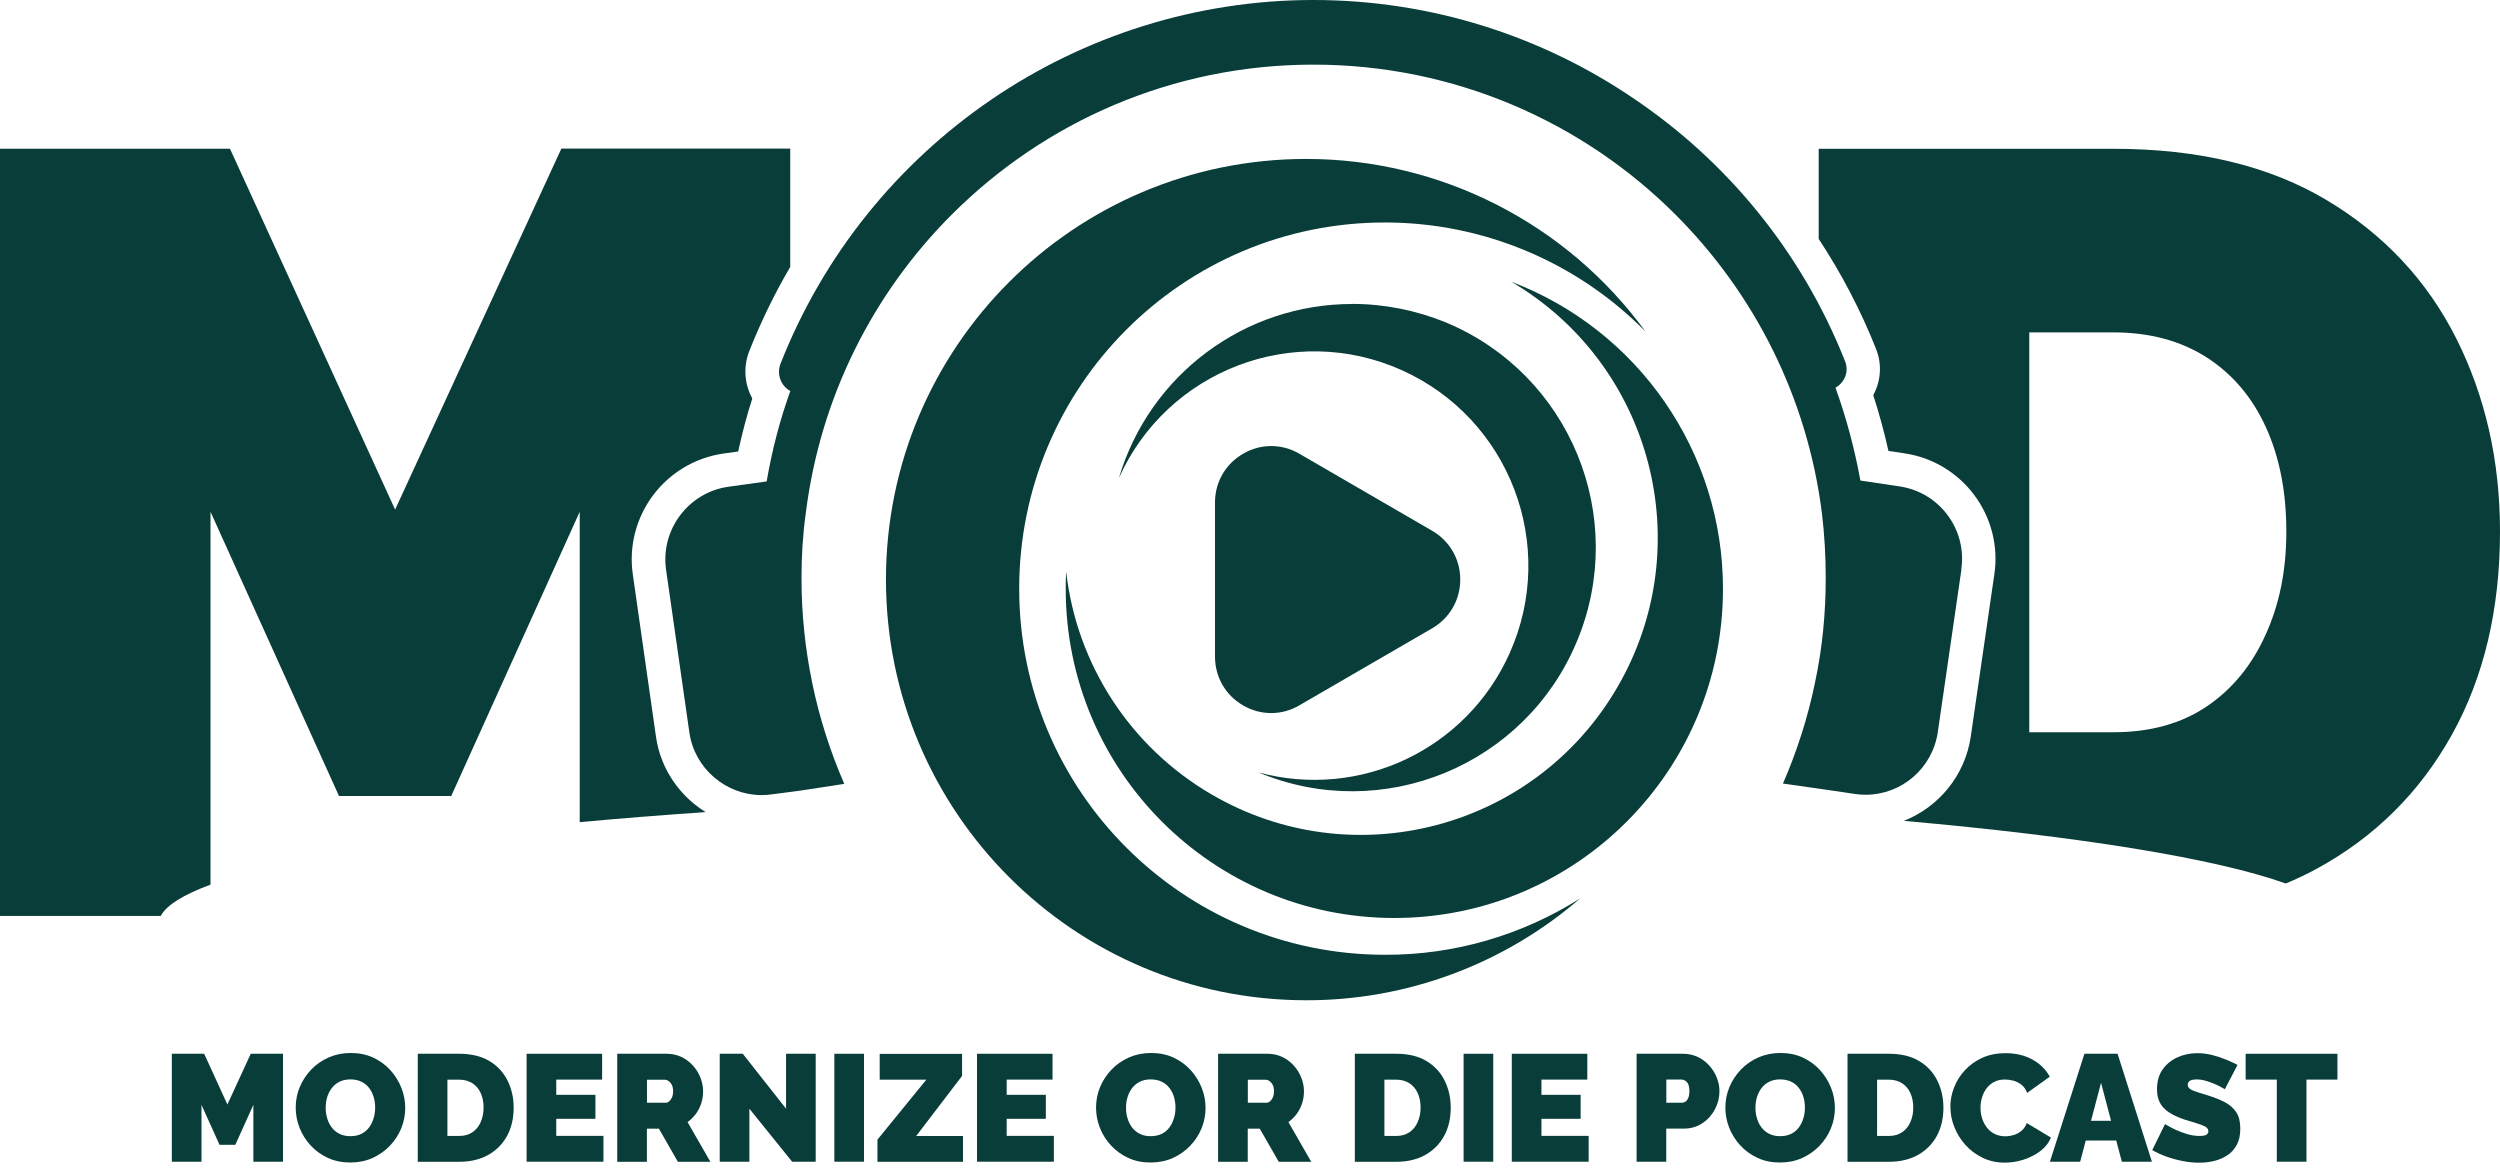
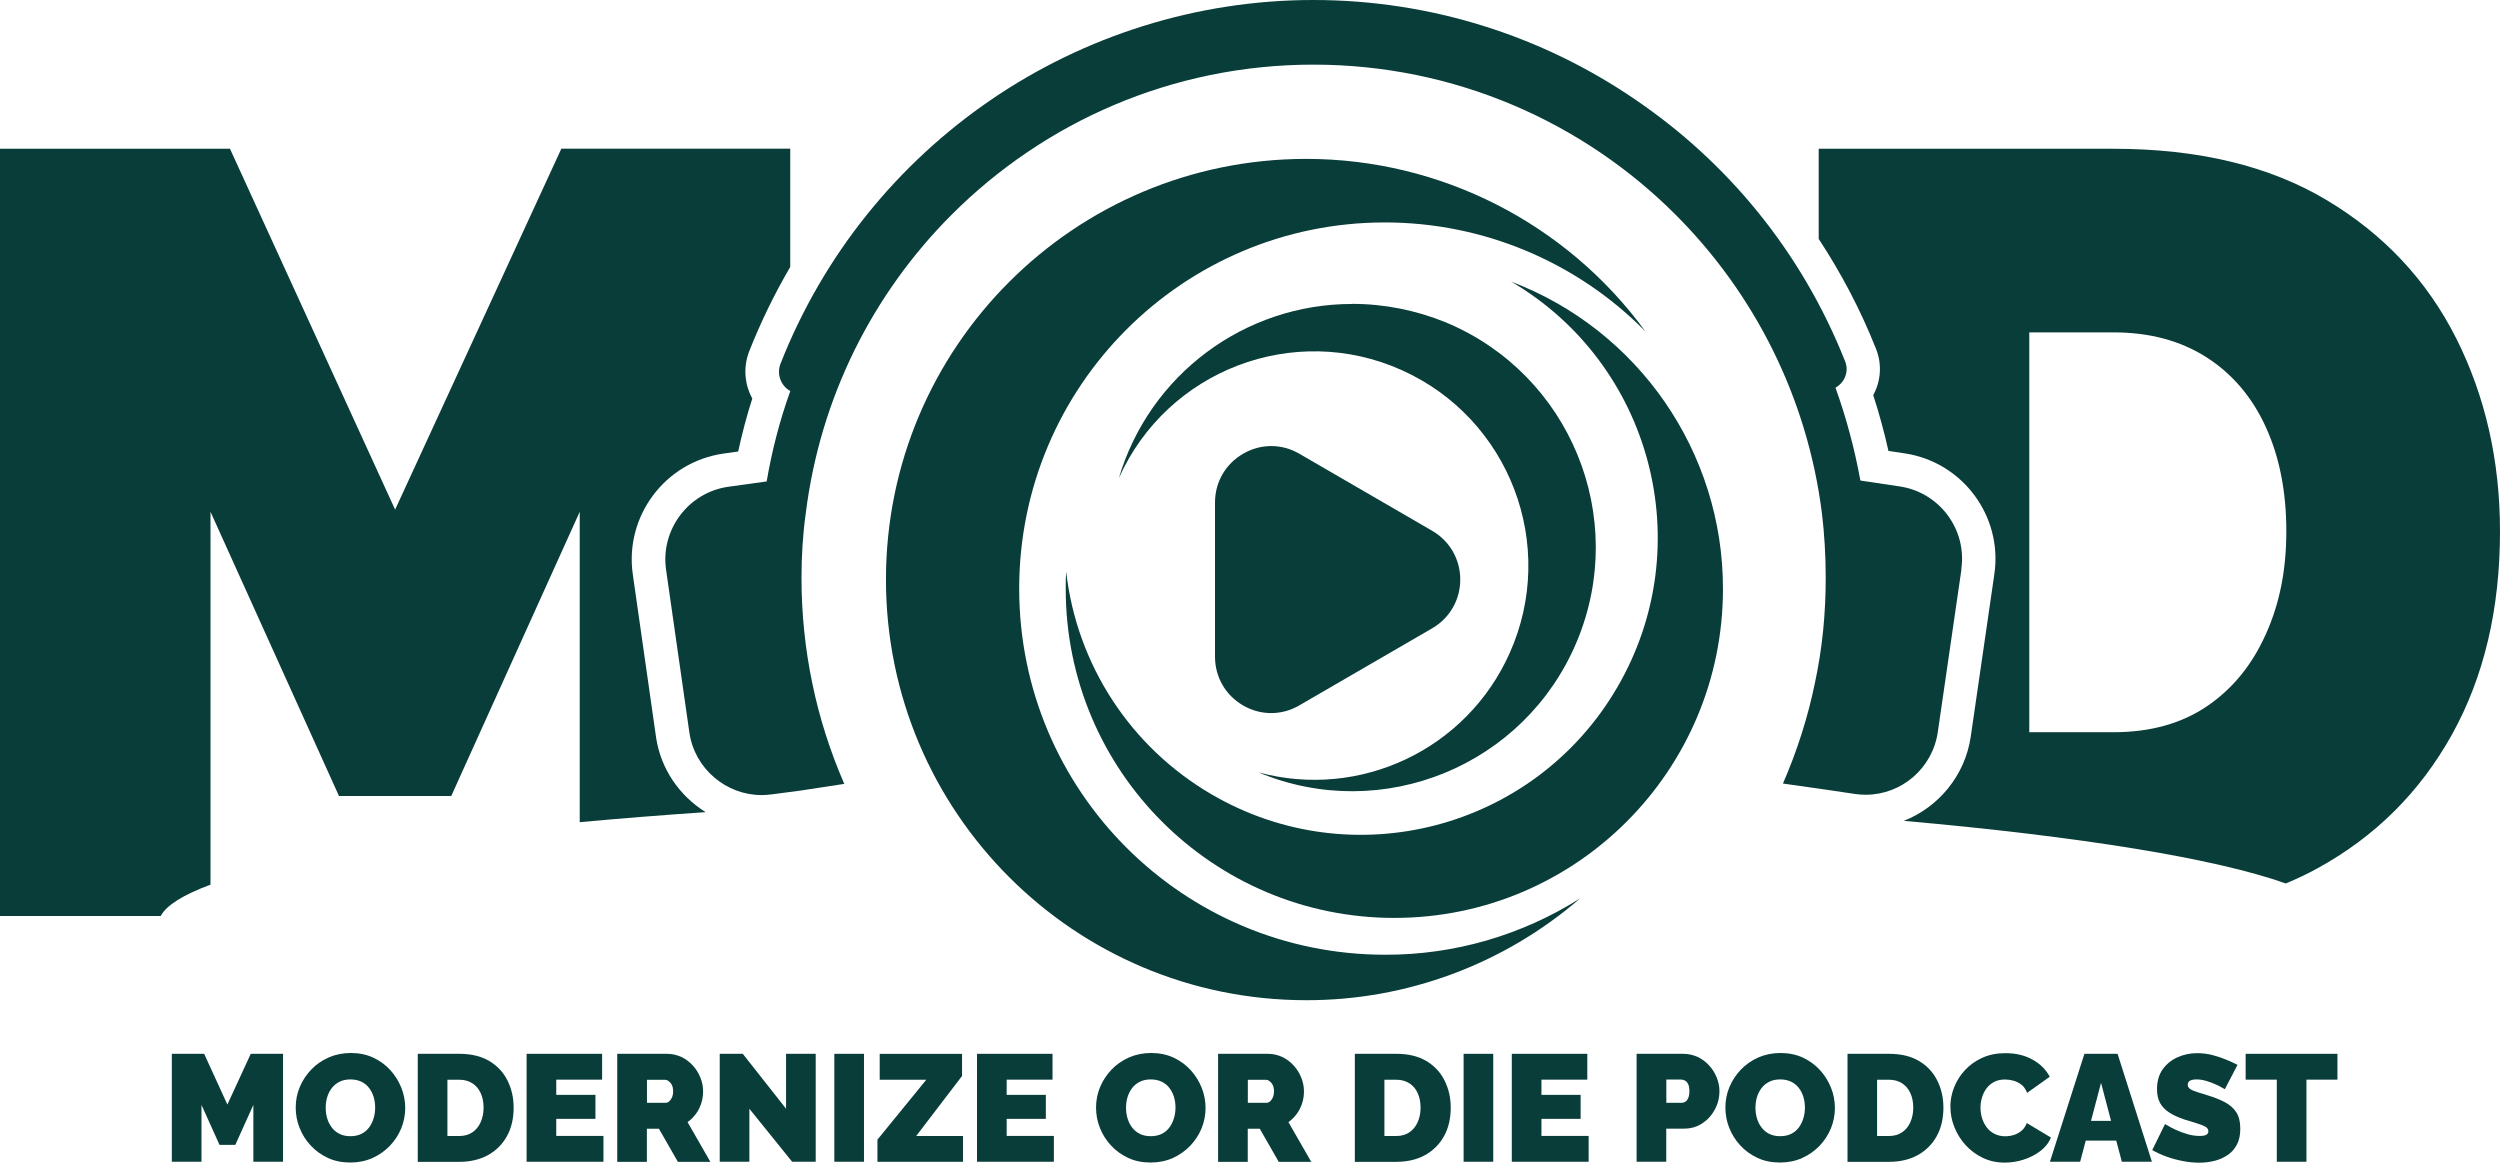
- <svg xmlns="http://www.w3.org/2000/svg" width="400" height="187" viewBox="0 0 400 187" fill="none">
-   <path d="M40.538 185.873V176.776L37.651 183.17H35.125L32.238 176.776V185.873H27.493V168.602H32.666L36.381 176.722L40.123 168.602H45.282V185.873H40.538Z" fill="#093D39" />
-   <path d="M56.028 186.002C54.718 186.002 53.529 185.761 52.46 185.266C51.39 184.771 50.468 184.102 49.706 183.273C48.931 182.443 48.343 181.494 47.929 180.45C47.514 179.407 47.314 178.323 47.314 177.199C47.314 176.075 47.528 174.952 47.969 173.908C48.41 172.865 49.025 171.942 49.8 171.125C50.575 170.309 51.524 169.667 52.593 169.186C53.676 168.717 54.852 168.477 56.135 168.477C57.418 168.477 58.635 168.717 59.704 169.212C60.773 169.707 61.682 170.376 62.457 171.219C63.219 172.062 63.807 173.012 64.221 174.055C64.635 175.099 64.836 176.182 64.836 177.279C64.836 178.376 64.622 179.5 64.195 180.544C63.767 181.587 63.152 182.51 62.377 183.326C61.588 184.142 60.666 184.798 59.597 185.28C58.528 185.761 57.338 186.002 56.042 186.002H56.028ZM52.112 177.253C52.112 177.841 52.192 178.403 52.353 178.938C52.513 179.487 52.754 179.968 53.088 180.397C53.409 180.825 53.823 181.173 54.317 181.413C54.812 181.668 55.4 181.788 56.082 181.788C56.763 181.788 57.351 181.654 57.859 181.4C58.367 181.146 58.768 180.785 59.089 180.343C59.41 179.902 59.637 179.407 59.797 178.858C59.958 178.31 60.025 177.761 60.025 177.186C60.025 176.611 59.944 176.049 59.784 175.514C59.623 174.978 59.383 174.497 59.049 174.069C58.728 173.641 58.314 173.306 57.806 173.065C57.298 172.824 56.723 172.704 56.055 172.704C55.387 172.704 54.785 172.838 54.291 173.092C53.796 173.346 53.382 173.694 53.061 174.122C52.74 174.55 52.5 175.045 52.339 175.58C52.179 176.116 52.112 176.677 52.112 177.253Z" fill="#093D39" />
-   <path d="M66.842 185.873V168.602H73.484C75.396 168.602 76.999 168.99 78.283 169.752C79.566 170.515 80.541 171.558 81.196 172.869C81.851 174.18 82.185 175.625 82.185 177.217C82.185 178.97 81.824 180.495 81.103 181.793C80.381 183.09 79.365 184.094 78.069 184.816C76.759 185.525 75.235 185.886 73.484 185.886H66.842V185.873ZM77.374 177.217C77.374 176.321 77.213 175.545 76.906 174.876C76.599 174.207 76.157 173.685 75.569 173.311C74.981 172.936 74.286 172.749 73.484 172.749H71.587V181.752H73.484C74.313 181.752 75.008 181.552 75.583 181.164C76.157 180.776 76.599 180.241 76.906 179.545C77.213 178.849 77.374 178.087 77.374 177.217Z" fill="#093D39" />
-   <path d="M96.552 181.739V185.873H84.256V168.602H96.338V172.735H89.001V175.17H95.269V179.01H89.001V181.739H96.565H96.552Z" fill="#093D39" />
-   <path d="M98.758 185.873V168.602H106.684C107.526 168.602 108.301 168.775 109.022 169.11C109.731 169.444 110.346 169.913 110.867 170.488C111.388 171.063 111.789 171.705 112.07 172.428C112.35 173.137 112.497 173.859 112.497 174.595C112.497 175.264 112.404 175.906 112.203 176.521C112.003 177.137 111.722 177.699 111.348 178.207C110.974 178.716 110.533 179.157 110.011 179.532L113.66 185.886H108.461L105.427 180.588H103.503V185.886H98.758V185.873ZM103.503 176.441H106.496C106.697 176.441 106.871 176.374 107.058 176.227C107.231 176.08 107.392 175.866 107.512 175.598C107.632 175.317 107.699 174.996 107.699 174.595C107.699 174.194 107.632 173.859 107.499 173.592C107.365 173.324 107.191 173.123 106.991 172.976C106.79 172.829 106.59 172.762 106.389 172.762H103.516V176.455L103.503 176.441Z" fill="#093D39" />
-   <path d="M119.901 177.378V185.873H115.156V168.602H118.845L125.768 177.391V168.602H130.513V185.873H126.744L119.888 177.378H119.901Z" fill="#093D39" />
-   <path d="M133.493 185.873V168.602H138.238V185.873H133.493Z" fill="#093D39" />
-   <path d="M140.378 182.357L148.21 172.751H140.752V168.617H153.93V172.149L146.593 181.755H154.077V185.889H140.391V182.357H140.378Z" fill="#093D39" />
-   <path d="M168.617 181.739V185.873H156.321V168.602H168.404V172.735H161.066V175.17H167.334V179.01H161.066V181.739H168.631H168.617Z" fill="#093D39" />
-   <path d="M184.081 186.002C182.772 186.002 181.582 185.761 180.513 185.266C179.444 184.771 178.521 184.102 177.76 183.273C176.984 182.443 176.396 181.494 175.982 180.45C175.568 179.407 175.367 178.323 175.367 177.199C175.367 176.075 175.581 174.952 176.022 173.908C176.463 172.865 177.078 171.942 177.853 171.125C178.628 170.309 179.577 169.667 180.647 169.186C181.729 168.717 182.905 168.477 184.188 168.477C185.471 168.477 186.688 168.717 187.757 169.212C188.826 169.707 189.735 170.376 190.51 171.219C191.272 172.062 191.86 173.012 192.274 174.055C192.689 175.099 192.889 176.182 192.889 177.279C192.889 178.376 192.675 179.5 192.248 180.544C191.82 181.587 191.205 182.51 190.43 183.326C189.641 184.142 188.719 184.798 187.65 185.28C186.581 185.761 185.391 186.002 184.095 186.002H184.081ZM180.165 177.253C180.165 177.841 180.246 178.403 180.406 178.938C180.566 179.487 180.807 179.968 181.141 180.397C181.462 180.825 181.876 181.173 182.371 181.413C182.865 181.668 183.453 181.788 184.135 181.788C184.817 181.788 185.405 181.654 185.912 181.4C186.42 181.146 186.821 180.785 187.142 180.343C187.463 179.902 187.69 179.407 187.85 178.858C188.011 178.31 188.078 177.761 188.078 177.186C188.078 176.611 187.997 176.049 187.837 175.514C187.677 174.978 187.436 174.497 187.102 174.069C186.781 173.641 186.367 173.306 185.859 173.065C185.351 172.824 184.776 172.704 184.108 172.704C183.44 172.704 182.838 172.838 182.344 173.092C181.849 173.346 181.435 173.694 181.114 174.122C180.794 174.55 180.553 175.045 180.393 175.58C180.232 176.116 180.165 176.677 180.165 177.253Z" fill="#093D39" />
-   <path d="M194.895 185.873V168.602H202.82C203.662 168.602 204.437 168.775 205.159 169.11C205.868 169.444 206.482 169.913 207.004 170.488C207.525 171.063 207.926 171.705 208.206 172.428C208.487 173.137 208.634 173.859 208.634 174.595C208.634 175.264 208.541 175.906 208.34 176.521C208.14 177.137 207.859 177.699 207.485 178.207C207.111 178.716 206.669 179.157 206.148 179.532L209.797 185.886H204.598L201.564 180.588H199.639V185.886H194.895V185.873ZM199.639 176.441H202.633C202.834 176.441 203.007 176.374 203.194 176.227C203.368 176.08 203.529 175.866 203.649 175.598C203.769 175.317 203.836 174.996 203.836 174.595C203.836 174.194 203.769 173.859 203.636 173.592C203.502 173.324 203.328 173.123 203.128 172.976C202.927 172.829 202.727 172.762 202.526 172.762H199.653V176.455L199.639 176.441Z" fill="#093D39" />
-   <path d="M216.773 185.873V168.602H223.416C225.327 168.602 226.931 168.99 228.214 169.752C229.497 170.515 230.473 171.558 231.128 172.869C231.783 174.18 232.117 175.625 232.117 177.217C232.117 178.97 231.756 180.495 231.034 181.793C230.313 183.09 229.297 184.094 228 184.816C226.691 185.525 225.167 185.886 223.416 185.886H216.773V185.873ZM227.292 177.217C227.292 176.321 227.132 175.545 226.824 174.876C226.517 174.207 226.076 173.685 225.488 173.311C224.9 172.936 224.205 172.749 223.403 172.749H221.505V181.752H223.403C224.231 181.752 224.926 181.552 225.501 181.164C226.076 180.776 226.517 180.241 226.824 179.545C227.132 178.849 227.292 178.087 227.292 177.217Z" fill="#093D39" />
-   <path d="M234.176 185.873V168.602H238.92V185.873H234.176Z" fill="#093D39" />
-   <path d="M254.184 181.739V185.873H241.888V168.602H253.97V172.735H246.632V175.17H252.901V179.01H246.632V181.739H254.197H254.184Z" fill="#093D39" />
-   <path d="M261.855 185.873V168.602H269.3C270.142 168.602 270.917 168.775 271.639 169.11C272.347 169.444 272.962 169.913 273.483 170.488C274.005 171.063 274.406 171.705 274.686 172.428C274.967 173.137 275.114 173.859 275.114 174.595C275.114 175.612 274.873 176.588 274.392 177.485C273.911 178.394 273.256 179.13 272.401 179.706C271.545 180.281 270.556 180.575 269.42 180.575H266.6V185.873H261.855ZM266.6 176.441H269.1C269.3 176.441 269.474 176.388 269.661 176.267C269.835 176.16 269.995 175.96 270.115 175.679C270.236 175.398 270.302 175.036 270.302 174.582C270.302 174.1 270.236 173.712 270.102 173.444C269.968 173.177 269.795 172.99 269.594 172.883C269.394 172.776 269.193 172.722 268.993 172.722H266.614V176.414L266.6 176.441Z" fill="#093D39" />
-   <path d="M284.777 186.002C283.467 186.002 282.277 185.761 281.208 185.266C280.139 184.771 279.217 184.102 278.455 183.273C277.68 182.443 277.092 181.494 276.677 180.45C276.263 179.407 276.062 178.323 276.062 177.199C276.062 176.075 276.276 174.952 276.717 173.908C277.158 172.865 277.773 171.942 278.548 171.125C279.324 170.309 280.273 169.667 281.342 169.186C282.424 168.717 283.601 168.477 284.884 168.477C286.167 168.477 287.383 168.717 288.452 169.212C289.521 169.707 290.43 170.376 291.206 171.219C291.967 172.062 292.555 173.012 292.97 174.055C293.384 175.099 293.585 176.182 293.585 177.279C293.585 178.376 293.371 179.5 292.943 180.544C292.515 181.587 291.901 182.51 291.125 183.326C290.337 184.142 289.415 184.798 288.345 185.28C287.276 185.761 286.087 186.002 284.79 186.002H284.777ZM280.874 177.253C280.874 177.841 280.954 178.403 281.115 178.938C281.275 179.487 281.516 179.968 281.85 180.397C282.17 180.825 282.585 181.173 283.079 181.413C283.574 181.668 284.162 181.788 284.844 181.788C285.525 181.788 286.113 181.654 286.621 181.4C287.129 181.146 287.53 180.785 287.851 180.343C288.172 179.902 288.399 179.407 288.559 178.858C288.72 178.31 288.786 177.761 288.786 177.186C288.786 176.611 288.706 176.049 288.546 175.514C288.385 174.978 288.145 174.497 287.811 174.069C287.49 173.641 287.076 173.306 286.568 173.065C286.06 172.824 285.485 172.704 284.817 172.704C284.149 172.704 283.547 172.838 283.053 173.092C282.558 173.346 282.144 173.694 281.823 174.122C281.502 174.55 281.262 175.045 281.101 175.58C280.941 176.116 280.874 176.677 280.874 177.253Z" fill="#093D39" />
-   <path d="M295.603 185.873V168.602H302.245C304.156 168.602 305.76 168.99 307.043 169.752C308.326 170.515 309.302 171.558 309.957 172.869C310.612 174.18 310.946 175.625 310.946 177.217C310.946 178.97 310.585 180.495 309.863 181.793C309.142 183.09 308.126 184.094 306.83 184.816C305.52 185.525 303.996 185.886 302.245 185.886H295.603V185.873ZM306.121 177.217C306.121 176.321 305.961 175.545 305.653 174.876C305.346 174.207 304.905 173.685 304.317 173.311C303.729 172.936 303.034 172.749 302.232 172.749H300.334V181.752H302.232C303.06 181.752 303.755 181.552 304.33 181.164C304.905 180.776 305.346 180.241 305.653 179.545C305.961 178.849 306.121 178.087 306.121 177.217Z" fill="#093D39" />
-   <path d="M312.056 177.083C312.056 176.026 312.256 174.996 312.657 173.98C313.058 172.963 313.633 172.04 314.395 171.224C315.156 170.408 316.079 169.739 317.175 169.244C318.271 168.749 319.5 168.508 320.877 168.508C322.534 168.508 323.978 168.856 325.207 169.538C326.437 170.22 327.359 171.143 327.961 172.28L324.338 174.862C324.125 174.301 323.831 173.859 323.43 173.551C323.029 173.244 322.601 173.03 322.147 172.909C321.679 172.789 321.238 172.722 320.797 172.722C320.115 172.722 319.527 172.856 319.032 173.123C318.538 173.391 318.137 173.739 317.816 174.18C317.495 174.622 317.268 175.103 317.108 175.638C316.947 176.174 316.881 176.709 316.881 177.244C316.881 177.846 316.974 178.421 317.148 178.97C317.322 179.518 317.589 180.013 317.923 180.441C318.257 180.869 318.685 181.204 319.179 181.445C319.674 181.685 320.235 181.806 320.85 181.806C321.291 181.806 321.732 181.739 322.187 181.605C322.641 181.471 323.055 181.244 323.43 180.936C323.804 180.629 324.085 180.214 324.285 179.692L328.148 182.006C327.813 182.849 327.239 183.572 326.45 184.174C325.662 184.776 324.753 185.231 323.75 185.552C322.748 185.873 321.746 186.02 320.757 186.02C319.473 186.02 318.311 185.766 317.241 185.257C316.186 184.749 315.263 184.067 314.488 183.211C313.713 182.354 313.125 181.404 312.697 180.334C312.27 179.277 312.069 178.194 312.069 177.083H312.056Z" fill="#093D39" />
-   <path d="M333.521 168.602H338.813L344.306 185.873H339.495L338.599 182.488H333.721L332.826 185.873H327.987L333.507 168.602H333.521ZM337.771 179.331L336.167 173.244L334.563 179.331H337.771Z" fill="#093D39" />
-   <path d="M356.001 174.287C355.453 173.966 354.945 173.699 354.49 173.498C354.036 173.297 353.541 173.11 353.007 172.949C352.472 172.789 351.951 172.709 351.43 172.709C351.029 172.709 350.695 172.775 350.427 172.896C350.173 173.03 350.04 173.244 350.04 173.551C350.04 173.846 350.173 174.073 350.427 174.247C350.681 174.421 351.055 174.582 351.537 174.729C352.018 174.876 352.579 175.05 353.247 175.264C354.317 175.585 355.239 175.959 356.014 176.374C356.789 176.789 357.391 177.324 357.818 177.98C358.233 178.635 358.447 179.491 358.447 180.575C358.447 181.659 358.259 182.475 357.885 183.17C357.511 183.866 357.016 184.428 356.375 184.843C355.747 185.257 355.038 185.565 354.263 185.752C353.488 185.94 352.686 186.033 351.884 186.033C351.082 186.033 350.2 185.953 349.291 185.779C348.396 185.605 347.527 185.378 346.672 185.07C345.83 184.776 345.054 184.415 344.359 184.013L346.404 179.853C347.046 180.241 347.647 180.562 348.182 180.802C348.717 181.043 349.318 181.271 349.973 181.458C350.628 181.659 351.283 181.752 351.951 181.752C352.472 181.752 352.833 181.685 353.034 181.552C353.234 181.418 353.341 181.244 353.341 181.03C353.341 180.695 353.167 180.428 352.806 180.241C352.445 180.053 351.978 179.879 351.403 179.705C350.828 179.531 350.187 179.344 349.492 179.117C348.489 178.782 347.661 178.394 347.019 177.966C346.378 177.538 345.896 177.03 345.589 176.441C345.282 175.852 345.121 175.143 345.121 174.301C345.121 173.03 345.415 171.959 346.017 171.117C346.618 170.26 347.407 169.618 348.382 169.177C349.358 168.735 350.414 168.508 351.55 168.508C352.392 168.508 353.207 168.615 353.996 168.816C354.784 169.016 355.52 169.27 356.201 169.551C356.896 169.846 357.498 170.113 358.005 170.381L355.961 174.301L356.001 174.287Z" fill="#093D39" />
-   <path d="M373.992 172.735H369.034V185.873H364.289V172.735H359.304V168.602H373.992V172.735Z" fill="#093D39" />
-   <path d="M221.612 152.764C189.281 152.764 163.072 126.556 163.072 94.194C163.072 61.832 189.255 35.597 221.586 35.597C237.25 35.597 252.259 41.872 263.272 53.042C250.629 35.704 230.46 25.43 208.995 25.43C171.853 25.43 141.754 55.557 141.754 92.736C141.754 129.914 171.853 160.042 208.995 160.042C225.074 160.068 240.658 154.276 252.821 143.747C243.491 149.647 232.665 152.804 221.612 152.764Z" fill="#093D39" />
-   <path d="M241.7 45.016C264.341 58.247 271.986 87.358 258.741 110.021C245.522 132.683 216.439 140.336 193.798 127.078C180.86 119.519 172.266 106.328 170.582 91.438C170.516 92.361 170.516 93.325 170.516 94.248C170.516 123.318 194.052 146.878 223.095 146.878C252.138 146.878 275.675 123.318 275.675 94.248C275.701 72.374 262.176 52.775 241.686 45.029" fill="#093D39" />
-   <path d="M216.346 48.638C199.118 48.638 183.922 59.956 179.017 76.505C186.755 59.221 207.017 51.475 224.272 59.221C241.54 66.967 249.279 87.248 241.54 104.519C234.657 119.918 217.616 127.985 201.35 123.583C221.198 131.878 244.026 122.5 252.313 102.606C260.599 82.74 251.23 59.889 231.356 51.595C226.611 49.655 221.519 48.625 216.36 48.625" fill="#093D39" />
-   <path d="M313.807 91.066C314.742 84.671 310.278 78.744 303.903 77.821L297.661 76.885C296.726 71.761 295.403 66.838 293.679 62.035C295.202 61.165 295.87 59.373 295.202 57.781C288.292 40.335 276.397 25.9 261.508 15.84C246.686 5.726 228.87 0 210.131 0C191.393 0 173.443 5.793 158.554 15.974C143.665 26.154 131.77 40.67 124.86 58.249C124.259 59.908 124.927 61.714 126.45 62.57C124.793 67.159 123.523 72.028 122.668 77.019H122.735L116.48 77.888C110.105 78.825 105.641 84.805 106.576 91.2L110.305 117.234C111.147 123 116.186 127.214 121.853 127.214C122.401 127.214 122.962 127.174 123.523 127.093L128.108 126.491L135.085 125.421C132.826 120.23 131.102 114.839 129.966 109.314C128.83 103.855 128.241 98.196 128.241 92.537C128.241 89.005 128.442 85.607 128.91 82.223L128.936 82.022C131.262 63.52 139.682 46.944 152.246 34.369C167.068 19.519 187.544 10.341 210.145 10.341C232.746 10.341 253.288 19.532 268.11 34.369C280.674 46.944 289.188 63.587 291.513 82.169C291.914 85.5 292.115 88.965 292.115 92.417C292.115 98.143 291.58 103.735 290.391 109.26C289.255 114.785 287.53 120.177 285.272 125.368L292.315 126.371L296.833 127.04C297.394 127.12 297.969 127.16 298.517 127.16C304.224 127.16 309.209 122.946 310.051 117.113L313.834 91.079L313.807 91.066Z" fill="#093D39" />
-   <path d="M229.149 84.926L207.885 72.591C205.078 70.959 201.71 70.959 198.904 72.591C196.083 74.223 194.399 77.14 194.399 80.404V105.06C194.399 108.325 196.083 111.241 198.904 112.873C200.307 113.689 201.844 114.091 203.381 114.091C204.931 114.091 206.468 113.689 207.885 112.86L229.149 100.525C231.956 98.893 233.64 95.977 233.64 92.726C233.64 89.475 231.956 86.558 229.149 84.926Z" fill="#093D39" />
-   <path d="M392.997 54.147C388.332 44.875 381.423 37.491 372.267 32.019C363.112 26.547 351.738 23.805 338.145 23.805H290.992V38.226C294.601 43.712 297.688 49.585 300.148 55.779C301.163 58.267 300.936 60.996 299.72 63.23C300.669 66.16 301.484 69.144 302.152 72.154L304.678 72.528C313.981 73.893 320.45 82.549 319.1 91.846L315.317 117.881C314.408 124.088 310.172 129.145 304.612 131.339C332.786 133.841 354.371 137.319 365.732 141.359C367.442 140.637 369.113 139.861 370.717 138.978C379.992 133.908 387.183 126.764 392.315 117.533C397.434 108.315 400 97.479 400 85.023C400 73.732 397.662 63.444 393.01 54.16L392.997 54.147ZM362.511 101.519C360.319 106.415 357.178 110.255 353.101 113.011C349.011 115.78 344.026 117.158 338.159 117.158H324.686V53.183H338.159C343.919 53.183 348.864 54.508 353.021 57.157C357.164 59.806 360.332 63.525 362.524 68.314C364.716 73.103 365.812 78.656 365.812 84.997C365.812 91.338 364.716 96.609 362.524 101.506L362.511 101.519Z" fill="#093D39" />
-   <path d="M33.681 141.537V81.883L54.237 127.356H72.2L92.756 81.883V131.543C99.131 130.954 105.867 130.419 112.898 129.938C108.754 127.356 105.72 123.061 104.972 117.978L101.256 91.957C99.893 82.632 106.362 73.936 115.718 72.572L118.11 72.237C118.738 69.334 119.487 66.498 120.369 63.755C119.166 61.575 118.899 58.913 119.794 56.411C119.808 56.357 119.834 56.317 119.848 56.264C121.705 51.554 123.911 47.019 126.437 42.712V23.781H89.816L63.218 81.535L36.795 23.795H0V146.553H25.715C26.637 144.814 29.364 143.142 33.694 141.537H33.681Z" fill="#093D39" />
+ <svg xmlns="http://www.w3.org/2000/svg" width="600" height="280" viewBox="0 0 600 280" fill="none">
+   <path d="M60.806 278.821V265.175L56.475 274.767H52.686L48.356 265.175V278.821H41.239V252.914H48.997L54.571 265.095L60.184 252.914H67.923V278.821H60.806Z" fill="#093D39" />
+   <path d="M84.042 279.007C82.077 279.007 80.293 278.646 78.689 277.903C77.085 277.161 75.702 276.157 74.559 274.913C73.397 273.669 72.514 272.244 71.893 270.679C71.271 269.114 70.971 267.488 70.971 265.803C70.971 264.117 71.291 262.431 71.953 260.866C72.615 259.301 73.537 257.916 74.7 256.692C75.862 255.468 77.286 254.505 78.89 253.782C80.514 253.08 82.278 252.719 84.203 252.719C86.127 252.719 87.951 253.08 89.555 253.822C91.159 254.565 92.522 255.568 93.685 256.833C94.828 258.097 95.71 259.522 96.332 261.087C96.953 262.652 97.254 264.278 97.254 265.923C97.254 267.569 96.933 269.254 96.291 270.82C95.65 272.385 94.728 273.769 93.565 274.994C92.382 276.218 90.999 277.201 89.395 277.923C87.791 278.646 86.007 279.007 84.062 279.007H84.042ZM78.168 265.883C78.168 266.766 78.288 267.609 78.529 268.411C78.769 269.234 79.13 269.957 79.632 270.599C80.113 271.241 80.734 271.763 81.476 272.124C82.218 272.505 83.1 272.686 84.122 272.686C85.145 272.686 86.027 272.485 86.789 272.104C87.55 271.723 88.152 271.181 88.633 270.519C89.114 269.856 89.455 269.114 89.696 268.291C89.936 267.468 90.037 266.646 90.037 265.783C90.037 264.92 89.916 264.077 89.676 263.274C89.435 262.472 89.074 261.749 88.573 261.107C88.092 260.465 87.47 259.963 86.709 259.602C85.947 259.241 85.085 259.06 84.082 259.06C83.08 259.06 82.178 259.261 81.436 259.642C80.694 260.023 80.073 260.545 79.591 261.187C79.11 261.829 78.749 262.572 78.509 263.375C78.268 264.177 78.168 265.02 78.168 265.883Z" fill="#093D39" />
+   <path d="M100.261 278.821V252.914H110.225C113.092 252.914 115.497 253.496 117.422 254.64C119.347 255.784 120.81 257.349 121.792 259.316C122.775 261.282 123.276 263.449 123.276 265.837C123.276 268.466 122.735 270.754 121.652 272.701C120.569 274.647 119.046 276.152 117.101 277.236C115.136 278.299 112.851 278.841 110.225 278.841H100.261V278.821ZM116.059 265.837C116.059 264.493 115.818 263.329 115.357 262.326C114.896 261.322 114.234 260.54 113.352 259.978C112.47 259.416 111.428 259.135 110.225 259.135H107.378V272.64H110.225C111.468 272.64 112.51 272.339 113.372 271.757C114.234 271.175 114.896 270.373 115.357 269.329C115.818 268.286 116.059 267.142 116.059 265.837Z" fill="#093D39" />
+   <path d="M144.828 272.62V278.821H126.384V252.914H144.507V259.115H133.501V262.767H142.903V268.526H133.501V272.62H144.848H144.828Z" fill="#093D39" />
+   <path d="M148.136 278.821V252.914H160.024C161.287 252.914 162.45 253.175 163.533 253.677C164.595 254.178 165.517 254.881 166.299 255.744C167.081 256.606 167.683 257.57 168.104 258.653C168.525 259.717 168.745 260.801 168.745 261.904C168.745 262.908 168.605 263.871 168.304 264.794C168.003 265.717 167.582 266.56 167.021 267.322C166.46 268.085 165.798 268.747 165.016 269.309L170.489 278.841H162.691L158.14 270.894H155.253V278.841H148.136V278.821ZM155.253 264.674H159.744C160.044 264.674 160.305 264.573 160.586 264.352C160.846 264.132 161.087 263.811 161.267 263.409C161.448 262.988 161.548 262.506 161.548 261.904C161.548 261.302 161.448 260.801 161.247 260.399C161.047 259.998 160.786 259.697 160.485 259.476C160.185 259.255 159.884 259.155 159.583 259.155H155.273V264.694L155.253 264.674Z" fill="#093D39" />
+   <path d="M179.851 266.078V278.821H172.734V252.914H178.268L188.653 266.098V252.914H195.77V278.821H190.116L179.831 266.078H179.851Z" fill="#093D39" />
+   <path d="M200.24 278.821V252.914H207.357V278.821H200.24Z" fill="#093D39" />
+   <path d="M210.565 273.539L222.314 259.131H211.127V252.93H230.894V258.227L219.888 272.636H231.115V278.837H210.585V273.539H210.565Z" fill="#093D39" />
+   <path d="M252.927 272.62V278.821H234.482V252.914H252.606V259.115H241.6V262.767H251.002V268.526H241.6V272.62H252.947H252.927Z" fill="#093D39" />
+   <path d="M276.122 279.007C274.157 279.007 272.373 278.646 270.769 277.903C269.165 277.161 267.782 276.157 266.639 274.913C265.477 273.669 264.594 272.244 263.973 270.679C263.351 269.114 263.051 267.488 263.051 265.803C263.051 264.117 263.372 262.431 264.033 260.866C264.695 259.301 265.617 257.916 266.78 256.692C267.943 255.468 269.366 254.505 270.97 253.782C272.594 253.08 274.358 252.719 276.283 252.719C278.207 252.719 280.032 253.08 281.635 253.822C283.239 254.565 284.602 255.568 285.765 256.833C286.908 258.097 287.79 259.522 288.412 261.087C289.033 262.652 289.334 264.278 289.334 265.923C289.334 267.569 289.013 269.254 288.372 270.82C287.73 272.385 286.808 273.769 285.645 274.994C284.462 276.218 283.079 277.201 281.475 277.923C279.871 278.646 278.087 279.007 276.142 279.007H276.122ZM270.248 265.883C270.248 266.766 270.368 267.609 270.609 268.411C270.849 269.234 271.21 269.957 271.712 270.599C272.193 271.241 272.814 271.763 273.556 272.124C274.298 272.505 275.18 272.686 276.202 272.686C277.225 272.686 278.107 272.485 278.869 272.104C279.631 271.723 280.232 271.181 280.713 270.519C281.194 269.856 281.535 269.114 281.776 268.291C282.016 267.468 282.117 266.646 282.117 265.783C282.117 264.92 281.996 264.077 281.756 263.274C281.515 262.472 281.154 261.749 280.653 261.107C280.172 260.465 279.55 259.963 278.789 259.602C278.027 259.241 277.165 259.06 276.162 259.06C275.16 259.06 274.258 259.261 273.516 259.642C272.774 260.023 272.153 260.545 271.671 261.187C271.19 261.829 270.829 262.572 270.589 263.375C270.348 264.177 270.248 265.02 270.248 265.883Z" fill="#093D39" />
+   <path d="M292.342 278.821V252.914H304.23C305.493 252.914 306.656 253.175 307.739 253.677C308.801 254.178 309.724 254.881 310.505 255.744C311.287 256.606 311.889 257.57 312.31 258.653C312.731 259.717 312.951 260.801 312.951 261.904C312.951 262.908 312.811 263.871 312.51 264.794C312.209 265.717 311.788 266.56 311.227 267.322C310.666 268.085 310.004 268.747 309.222 269.309L314.695 278.841H306.897L302.346 270.894H299.459V278.841H292.342V278.821ZM299.459 264.674H303.95C304.25 264.674 304.511 264.573 304.792 264.352C305.052 264.132 305.293 263.811 305.473 263.409C305.654 262.988 305.754 262.506 305.754 261.904C305.754 261.302 305.654 260.801 305.453 260.399C305.253 259.998 304.992 259.697 304.691 259.476C304.391 259.255 304.09 259.155 303.789 259.155H299.479V264.694L299.459 264.674Z" fill="#093D39" />
+   <path d="M325.16 278.821V252.914H335.124C337.991 252.914 340.397 253.496 342.321 254.64C344.246 255.784 345.709 257.349 346.692 259.316C347.674 261.282 348.175 263.449 348.175 265.837C348.175 268.466 347.634 270.754 346.551 272.701C345.469 274.647 343.945 276.152 342.001 277.236C340.036 278.299 337.75 278.841 335.124 278.841H325.16V278.821ZM340.938 265.837C340.938 264.493 340.697 263.329 340.236 262.326C339.775 261.322 339.114 260.54 338.232 259.978C337.349 259.416 336.307 259.135 335.104 259.135H332.257V272.64H335.104C336.347 272.64 337.39 272.339 338.252 271.757C339.114 271.175 339.775 270.373 340.236 269.329C340.697 268.286 340.938 267.142 340.938 265.837Z" fill="#093D39" />
+   <path d="M351.264 278.821V252.914H358.381V278.821H351.264Z" fill="#093D39" />
+   <path d="M381.275 272.62V278.821H362.831V252.914H380.955V259.115H369.948V262.767H379.351V268.526H369.948V272.62H381.295H381.275Z" fill="#093D39" />
+   <path d="M392.783 278.821V252.914H403.95C405.213 252.914 406.376 253.175 407.458 253.677C408.521 254.178 409.443 254.881 410.225 255.744C411.007 256.606 411.608 257.57 412.029 258.653C412.45 259.717 412.671 260.801 412.671 261.904C412.671 263.429 412.31 264.894 411.588 266.239C410.867 267.603 409.884 268.707 408.601 269.57C407.318 270.433 405.835 270.874 404.13 270.874H399.9V278.821H392.783ZM399.9 264.674H403.649C403.95 264.674 404.211 264.593 404.491 264.413C404.752 264.252 404.993 263.951 405.173 263.53C405.353 263.108 405.454 262.566 405.454 261.884C405.454 261.162 405.353 260.58 405.153 260.178C404.952 259.777 404.692 259.496 404.391 259.336C404.09 259.175 403.79 259.095 403.489 259.095H399.92V264.633L399.9 264.674Z" fill="#093D39" />
+   <path d="M427.165 279.007C425.2 279.007 423.416 278.646 421.812 277.903C420.208 277.161 418.825 276.157 417.682 274.913C416.52 273.669 415.637 272.244 415.016 270.679C414.394 269.114 414.094 267.488 414.094 265.803C414.094 264.117 414.415 262.431 415.076 260.866C415.738 259.301 416.66 257.916 417.823 256.692C418.985 255.468 420.409 254.505 422.013 253.782C423.637 253.08 425.401 252.719 427.325 252.719C429.25 252.719 431.075 253.08 432.678 253.822C434.282 254.565 435.645 255.568 436.808 256.833C437.951 258.097 438.833 259.522 439.455 261.087C440.076 262.652 440.377 264.278 440.377 265.923C440.377 267.569 440.056 269.254 439.415 270.82C438.773 272.385 437.851 273.769 436.688 274.994C435.505 276.218 434.122 277.201 432.518 277.923C430.914 278.646 429.13 279.007 427.185 279.007H427.165ZM421.311 265.883C421.311 266.766 421.431 267.609 421.672 268.411C421.913 269.234 422.273 269.957 422.775 270.599C423.256 271.241 423.877 271.763 424.619 272.124C425.361 272.505 426.243 272.686 427.265 272.686C428.288 272.686 429.17 272.485 429.932 272.104C430.694 271.723 431.295 271.181 431.776 270.519C432.257 269.856 432.598 269.114 432.839 268.291C433.079 267.468 433.18 266.646 433.18 265.783C433.18 264.92 433.059 264.077 432.819 263.274C432.578 262.472 432.217 261.749 431.716 261.107C431.235 260.465 430.613 259.963 429.852 259.602C429.09 259.241 428.228 259.06 427.225 259.06C426.223 259.06 425.321 259.261 424.579 259.642C423.837 260.023 423.216 260.545 422.734 261.187C422.253 261.829 421.892 262.572 421.652 263.375C421.411 264.177 421.311 265.02 421.311 265.883Z" fill="#093D39" />
+   <path d="M443.404 278.821V252.914H453.368C456.235 252.914 458.641 253.496 460.565 254.64C462.49 255.784 463.954 257.349 464.936 259.316C465.918 261.282 466.42 263.449 466.42 265.837C466.42 268.466 465.878 270.754 464.796 272.701C463.713 274.647 462.189 276.152 460.245 277.236C458.28 278.299 455.995 278.841 453.368 278.841H443.404V278.821ZM459.182 265.837C459.182 264.493 458.942 263.329 458.48 262.326C458.019 261.322 457.358 260.54 456.476 259.978C455.594 259.416 454.551 259.135 453.348 259.135H450.501V272.64H453.348C454.591 272.64 455.634 272.339 456.496 271.757C457.358 271.175 458.019 270.373 458.48 269.329C458.942 268.286 459.182 267.142 459.182 265.837Z" fill="#093D39" />
+   <path d="M468.083 265.621C468.083 264.036 468.384 262.491 468.985 260.965C469.587 259.44 470.449 258.056 471.591 256.831C472.734 255.607 474.117 254.604 475.761 253.862C477.405 253.119 479.25 252.758 481.315 252.758C483.801 252.758 485.966 253.28 487.81 254.303C489.655 255.326 491.038 256.711 491.94 258.417L486.507 262.29C486.186 261.447 485.745 260.785 485.144 260.323C484.543 259.862 483.901 259.541 483.219 259.36C482.518 259.179 481.856 259.079 481.194 259.079C480.172 259.079 479.29 259.28 478.548 259.681C477.806 260.082 477.205 260.604 476.724 261.266C476.243 261.929 475.902 262.651 475.661 263.454C475.421 264.256 475.32 265.059 475.32 265.862C475.32 266.765 475.461 267.628 475.721 268.451C475.982 269.273 476.383 270.016 476.884 270.658C477.385 271.3 478.027 271.802 478.769 272.163C479.51 272.524 480.352 272.705 481.275 272.705C481.936 272.705 482.598 272.604 483.279 272.404C483.961 272.203 484.583 271.862 485.144 271.4C485.705 270.939 486.126 270.317 486.427 269.534L492.221 273.006C491.72 274.27 490.858 275.354 489.675 276.257C488.492 277.16 487.129 277.842 485.625 278.324C484.122 278.805 482.618 279.026 481.134 279.026C479.21 279.026 477.466 278.645 475.862 277.882C474.278 277.12 472.895 276.096 471.732 274.812C470.569 273.528 469.687 272.103 469.045 270.497C468.404 268.912 468.103 267.287 468.103 265.621H468.083Z" fill="#093D39" />
+   <path d="M500.28 252.914H508.219L516.459 278.821H509.242L507.899 273.744H500.581L499.238 278.821H491.98L500.26 252.914H500.28ZM506.656 269.008L504.25 259.877L501.844 269.008H506.656Z" fill="#093D39" />
+   <path d="M534.001 261.427C533.179 260.945 532.417 260.544 531.736 260.243C531.054 259.942 530.312 259.661 529.51 259.42C528.708 259.179 527.926 259.059 527.145 259.059C526.543 259.059 526.042 259.159 525.641 259.34C525.26 259.541 525.06 259.862 525.06 260.323C525.06 260.765 525.26 261.106 525.641 261.367C526.022 261.628 526.583 261.868 527.305 262.089C528.027 262.31 528.869 262.571 529.871 262.892C531.475 263.373 532.858 263.935 534.021 264.557C535.184 265.18 536.086 265.982 536.728 266.966C537.349 267.949 537.67 269.233 537.67 270.859C537.67 272.484 537.389 273.708 536.828 274.752C536.266 275.795 535.525 276.638 534.562 277.26C533.62 277.882 532.558 278.344 531.395 278.625C530.232 278.906 529.029 279.046 527.826 279.046C526.623 279.046 525.3 278.926 523.937 278.665C522.594 278.404 521.29 278.063 520.007 277.601C518.744 277.16 517.582 276.618 516.539 276.016L519.606 269.775C520.569 270.357 521.471 270.839 522.273 271.2C523.075 271.561 523.977 271.902 524.959 272.183C525.942 272.484 526.924 272.625 527.926 272.625C528.708 272.625 529.25 272.524 529.55 272.324C529.851 272.123 530.011 271.862 530.011 271.541C530.011 271.039 529.751 270.638 529.209 270.357C528.668 270.076 527.967 269.815 527.104 269.554C526.242 269.293 525.28 269.012 524.238 268.671C522.734 268.17 521.491 267.588 520.529 266.945C519.566 266.303 518.845 265.541 518.384 264.658C517.922 263.775 517.682 262.711 517.682 261.447C517.682 259.541 518.123 257.935 519.025 256.671C519.927 255.387 521.11 254.423 522.574 253.761C524.037 253.099 525.621 252.758 527.325 252.758C528.588 252.758 529.811 252.918 530.994 253.219C532.177 253.52 533.279 253.902 534.302 254.323C535.344 254.765 536.246 255.166 537.008 255.567L533.941 261.447L534.001 261.427Z" fill="#093D39" />
+   <path d="M560.987 259.115H553.549V278.821H546.432V259.115H538.954V252.914H560.987V259.115Z" fill="#093D39" />
+   <path d="M332.417 229.133C283.921 229.133 244.607 189.821 244.607 141.278C244.607 92.736 283.881 53.384 332.377 53.384C355.874 53.384 378.388 62.795 394.908 79.552C375.942 53.544 345.689 38.133 313.492 38.133C257.778 38.133 212.63 83.324 212.63 139.091C212.63 194.858 257.778 240.049 313.492 240.049C337.61 240.09 360.986 231.401 379.23 215.608C365.236 224.457 348.997 229.193 332.417 229.133Z" fill="#093D39" />
+   <path d="M362.55 67.508C396.511 87.354 407.979 131.021 388.111 165.015C368.284 199.009 324.659 210.487 290.697 190.6C271.291 179.262 258.4 159.476 255.874 137.141C255.773 138.526 255.773 139.971 255.773 141.355C255.773 184.961 291.078 220.3 334.643 220.3C378.207 220.3 413.512 184.961 413.512 141.355C413.552 108.545 393.264 79.147 362.53 67.528" fill="#093D39" />
+   <path d="M324.519 72.95C298.677 72.95 275.882 89.927 268.524 114.75C280.132 88.823 310.525 77.204 336.407 88.823C362.31 100.442 373.917 130.864 362.31 156.771C351.985 179.869 326.423 191.97 302.025 185.367C331.796 197.809 366.038 183.742 378.468 153.902C390.898 124.102 376.844 89.826 347.033 77.385C339.916 74.475 332.277 72.93 324.539 72.93" fill="#093D39" />
+   <path d="M470.71 136.598C472.113 127.006 465.417 118.116 455.854 116.731L446.492 115.327C445.088 107.641 443.104 100.256 440.517 93.052C442.803 91.748 443.805 89.058 442.803 86.671C432.438 60.503 414.595 38.85 392.262 23.76C370.028 8.589 343.304 0 315.197 0C287.089 0 260.164 8.689 237.831 23.96C215.497 39.231 197.654 61.005 187.29 87.373C186.387 89.861 187.39 92.57 189.675 93.855C187.189 100.738 185.285 108.042 184.002 115.527H184.102L174.719 116.832C165.156 118.236 158.46 127.206 159.864 136.798L165.457 175.849C166.72 184.498 174.278 190.82 182.779 190.82C183.601 190.82 184.443 190.759 185.285 190.639L192.161 189.736L202.626 188.13C199.238 180.344 196.652 172.257 194.948 163.97C193.244 155.782 192.362 147.294 192.362 138.805C192.362 133.507 192.662 128.41 193.364 123.333L193.404 123.032C196.893 95.279 209.523 70.416 228.368 51.553C250.602 29.278 281.315 15.512 315.217 15.512C349.118 15.512 379.932 29.298 402.165 51.553C421.011 70.416 433.781 95.38 437.27 123.253C437.871 128.25 438.172 133.447 438.172 138.625C438.172 147.213 437.37 155.601 435.586 163.889C433.882 172.177 431.295 180.264 427.907 188.05L438.473 189.555L445.249 190.559C446.091 190.679 446.953 190.739 447.775 190.739C456.335 190.739 463.813 184.418 465.076 175.669L470.75 136.618L470.71 136.598Z" fill="#093D39" />
+   <path d="M343.725 127.393L311.828 108.891C307.618 106.443 302.566 106.443 298.356 108.891C294.126 111.339 291.6 115.714 291.6 120.61V157.594C291.6 162.491 294.126 166.866 298.356 169.314C300.461 170.538 302.766 171.14 305.072 171.14C307.398 171.14 309.703 170.538 311.828 169.294L343.725 150.792C347.935 148.343 350.461 143.969 350.461 139.092C350.461 134.216 347.935 129.841 343.725 127.393Z" fill="#093D39" />
+   <path d="M589.495 81.216C582.498 67.309 572.133 56.232 558.4 48.024C544.667 39.817 527.606 35.703 507.217 35.703H436.487V57.336C441.9 65.563 446.531 74.373 450.22 83.664C451.744 87.396 451.403 91.49 449.579 94.841C451.002 99.236 452.225 103.711 453.228 108.226L457.017 108.788C470.97 110.835 480.673 123.818 478.649 137.765L472.975 176.816C471.612 186.127 465.256 193.713 456.916 197.004C499.178 200.756 531.556 205.974 548.596 212.034C551.163 210.95 553.669 209.787 556.074 208.462C569.988 200.857 580.774 190.141 588.472 176.294C596.151 162.468 600 146.213 600 127.531C600 110.594 596.491 95.162 589.515 81.236L589.495 81.216ZM543.765 152.274C540.477 159.618 535.766 165.378 529.651 169.512C523.516 173.665 516.038 175.732 507.237 175.732H487.029V79.771H507.237C515.878 79.771 523.296 81.757 529.531 85.731C535.746 89.704 540.497 95.283 543.785 102.467C547.073 109.651 548.717 117.979 548.717 127.491C548.717 137.003 547.073 144.909 543.785 152.254L543.765 152.274Z" fill="#093D39" />
+   <path d="M50.521 212.312V122.832L81.355 191.04H108.3L139.134 122.832V197.321C148.697 196.438 158.801 195.636 169.347 194.913C163.132 191.04 158.581 184.599 157.458 176.973L151.885 137.942C149.84 123.956 159.543 110.912 173.577 108.865L177.165 108.363C178.108 104.009 179.23 99.754 180.553 95.641C178.749 92.37 178.348 88.376 179.691 84.624C179.711 84.543 179.752 84.483 179.772 84.403C182.558 77.339 185.866 70.537 189.655 64.075V35.68H134.723L94.828 122.31L55.193 35.7H0V219.837H38.573C39.956 217.228 44.046 214.72 50.541 212.312H50.521Z" fill="#093D39" />
</svg>
